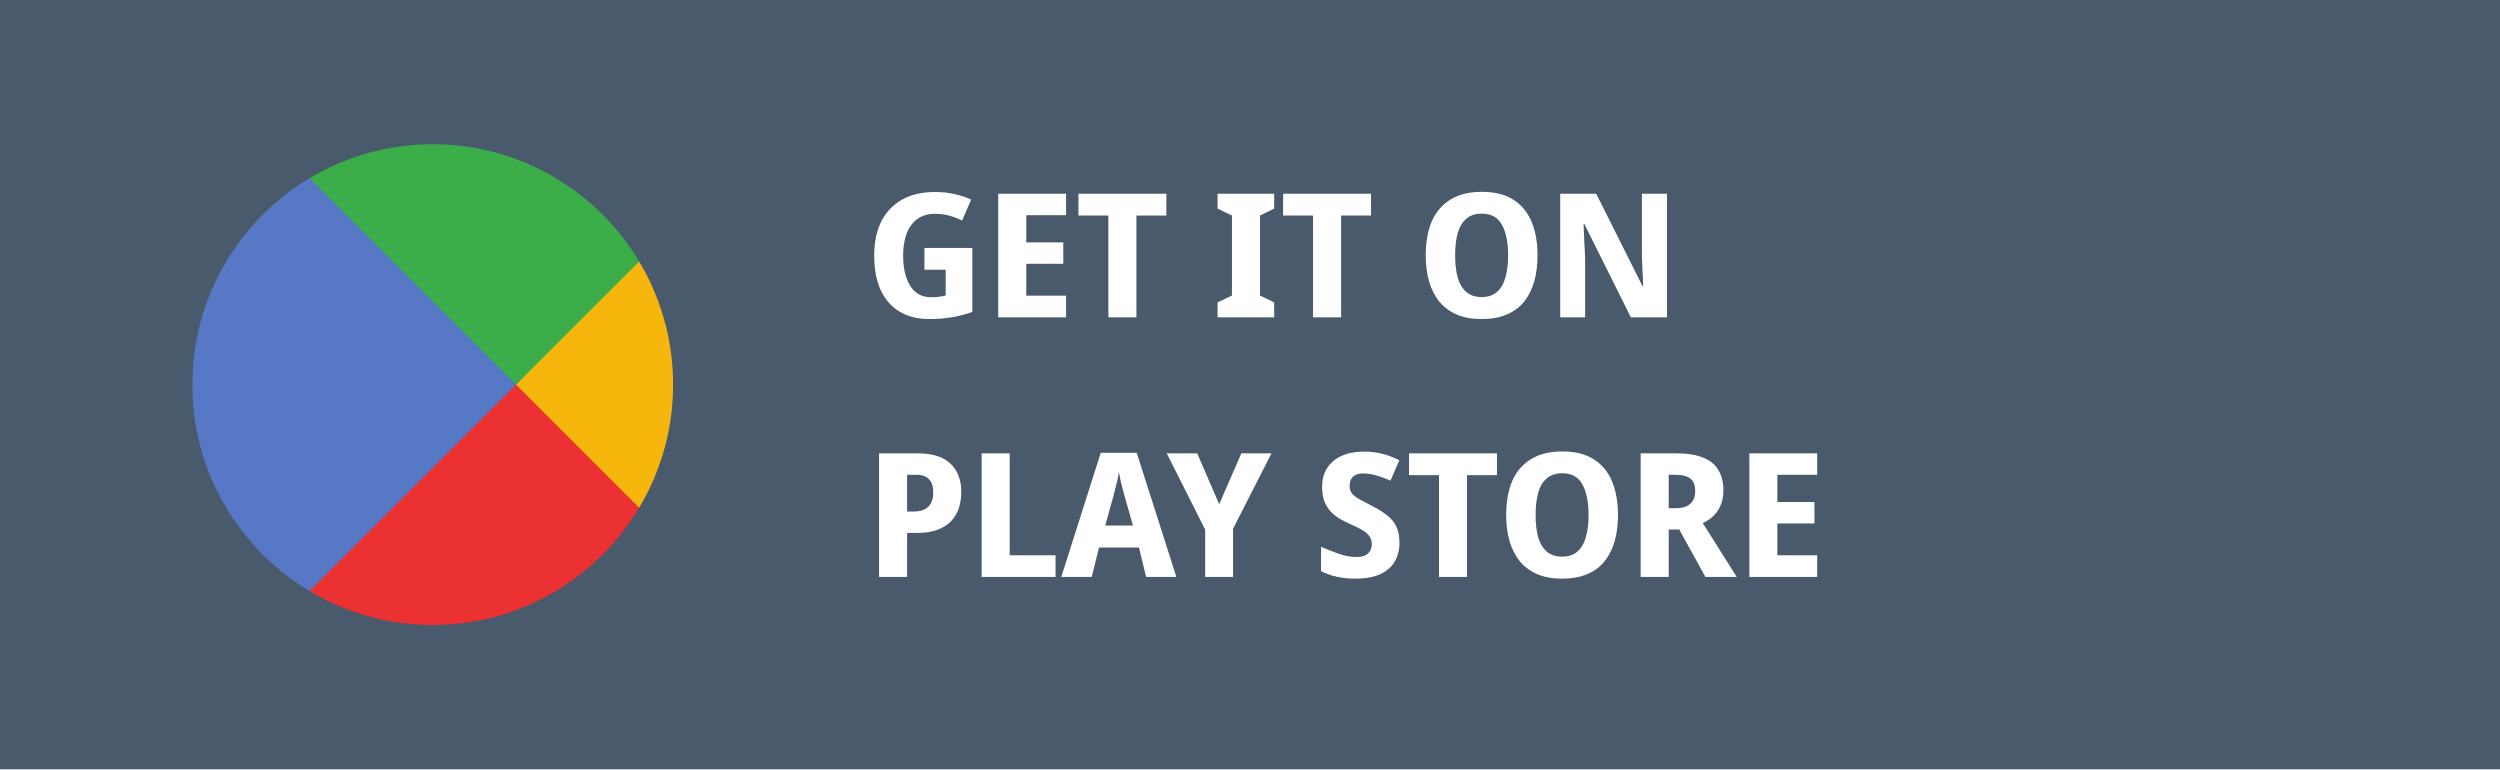
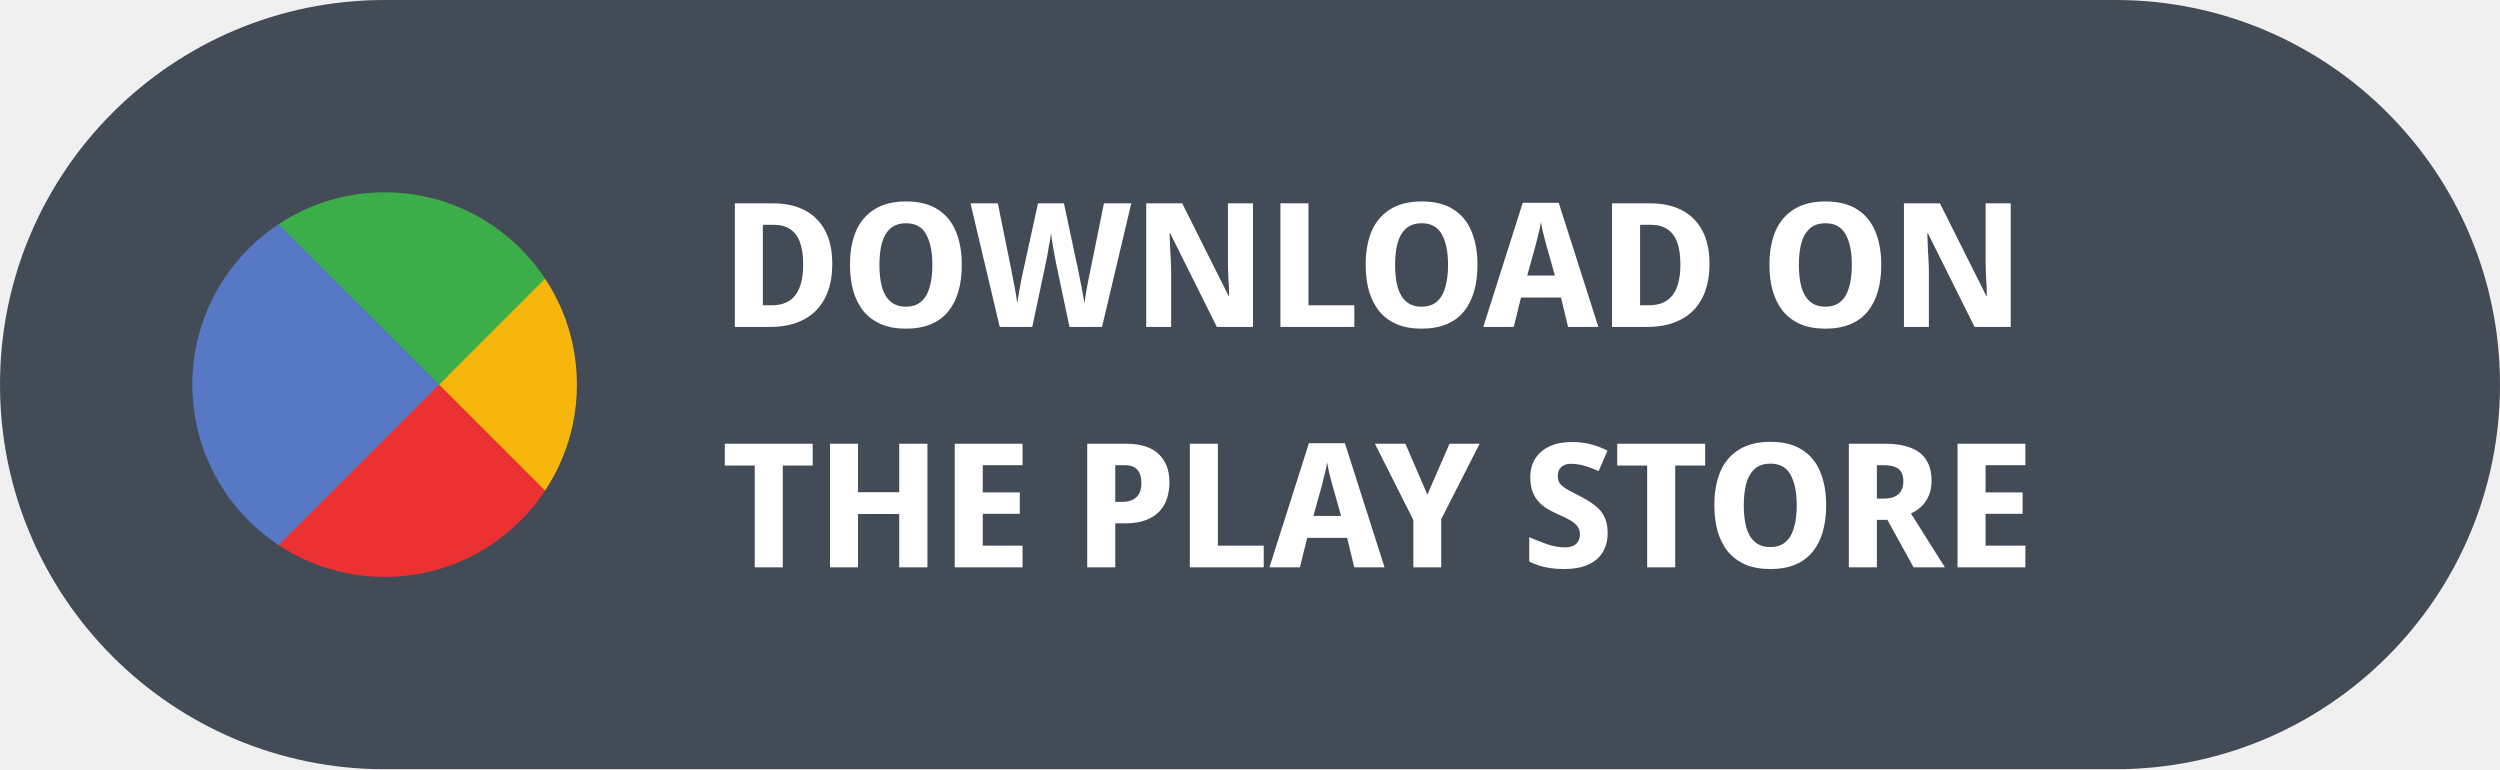
<svg xmlns="http://www.w3.org/2000/svg" width="260" height="80" viewBox="0 0 260 80" fill="none">
-   <rect width="260" height="80" fill="#485A6C" />
-   <path d="M96.138 25.782H101.124V32.442C100.5 32.67 99.816 32.85 99.072 32.982C98.328 33.114 97.518 33.18 96.642 33.18C95.466 33.18 94.446 32.928 93.582 32.424C92.73 31.92 92.07 31.176 91.602 30.192C91.146 29.208 90.918 27.996 90.918 26.556C90.918 25.212 91.158 24.048 91.638 23.064C92.13 22.08 92.844 21.318 93.78 20.778C94.728 20.238 95.886 19.968 97.254 19.968C97.95 19.968 98.622 20.04 99.27 20.184C99.918 20.328 100.494 20.52 100.998 20.76L100.062 22.938C99.654 22.734 99.216 22.566 98.748 22.434C98.28 22.302 97.782 22.236 97.254 22.236C96.522 22.236 95.904 22.416 95.4 22.776C94.908 23.136 94.536 23.646 94.284 24.306C94.044 24.954 93.924 25.722 93.924 26.61C93.924 27.45 94.032 28.194 94.248 28.842C94.464 29.49 94.788 30 95.22 30.372C95.652 30.732 96.198 30.912 96.858 30.912C97.05 30.912 97.236 30.906 97.416 30.894C97.596 30.87 97.764 30.846 97.92 30.822C98.088 30.786 98.232 30.756 98.352 30.732V28.05H96.138V25.782ZM110.871 33H103.815V20.148H110.871V22.38H106.731V25.206H110.583V27.438H106.731V30.75H110.871V33ZM118.187 33H115.271V22.416H112.157V20.148H121.301V22.416H118.187V33ZM132.514 33H126.628V31.452L128.122 30.732V22.416L126.628 21.696V20.148H132.514V21.696L131.038 22.416V30.732L132.514 31.452V33ZM139.474 33H136.558V22.416H133.444V20.148H142.588V22.416H139.474V33ZM159.903 26.556C159.903 27.552 159.789 28.458 159.561 29.274C159.333 30.078 158.985 30.774 158.517 31.362C158.049 31.95 157.443 32.4 156.699 32.712C155.967 33.024 155.097 33.18 154.089 33.18C153.093 33.18 152.229 33.024 151.497 32.712C150.765 32.388 150.159 31.938 149.679 31.362C149.211 30.774 148.857 30.072 148.617 29.256C148.389 28.44 148.275 27.534 148.275 26.538C148.275 25.206 148.479 24.048 148.887 23.064C149.307 22.08 149.949 21.318 150.813 20.778C151.677 20.226 152.775 19.95 154.107 19.95C155.451 19.95 156.549 20.226 157.401 20.778C158.253 21.318 158.883 22.086 159.291 23.082C159.699 24.066 159.903 25.224 159.903 26.556ZM151.335 26.556C151.335 27.456 151.425 28.23 151.605 28.878C151.797 29.526 152.097 30.024 152.505 30.372C152.913 30.72 153.441 30.894 154.089 30.894C154.749 30.894 155.277 30.72 155.673 30.372C156.081 30.024 156.375 29.526 156.555 28.878C156.747 28.23 156.843 27.456 156.843 26.556C156.843 25.2 156.627 24.138 156.195 23.37C155.775 22.602 155.079 22.218 154.107 22.218C153.447 22.218 152.913 22.392 152.505 22.74C152.097 23.088 151.797 23.586 151.605 24.234C151.425 24.882 151.335 25.656 151.335 26.556ZM173.368 33H169.606L164.764 23.28H164.692C164.704 23.58 164.716 23.886 164.728 24.198C164.74 24.498 164.752 24.804 164.764 25.116C164.788 25.416 164.806 25.722 164.818 26.034C164.83 26.334 164.842 26.64 164.854 26.952V33H162.262V20.148H166.006L170.83 29.778H170.884C170.884 29.478 170.878 29.184 170.866 28.896C170.854 28.596 170.836 28.302 170.812 28.014C170.8 27.714 170.788 27.42 170.776 27.132C170.764 26.832 170.758 26.532 170.758 26.232V20.148H173.368V33ZM95.436 47.148C96.984 47.148 98.124 47.508 98.856 48.228C99.6 48.936 99.972 49.914 99.972 51.162C99.972 51.726 99.894 52.266 99.738 52.782C99.582 53.286 99.324 53.742 98.964 54.15C98.604 54.546 98.124 54.858 97.524 55.086C96.936 55.314 96.21 55.428 95.346 55.428H94.338V60H91.422V47.148H95.436ZM95.346 49.38H94.338V53.196H95.076C95.46 53.196 95.802 53.13 96.102 52.998C96.402 52.866 96.636 52.656 96.804 52.368C96.972 52.08 97.056 51.708 97.056 51.252C97.056 50.616 96.912 50.148 96.624 49.848C96.348 49.536 95.922 49.38 95.346 49.38ZM102.092 60V47.148H105.008V57.75H109.778V60H102.092ZM119.193 60L118.455 56.94H114.297L113.541 60H110.373L114.477 47.094H118.221L122.343 60H119.193ZM116.979 51.666C116.907 51.414 116.835 51.15 116.763 50.874C116.691 50.598 116.619 50.31 116.547 50.01C116.487 49.71 116.427 49.404 116.367 49.092C116.319 49.404 116.259 49.716 116.187 50.028C116.115 50.328 116.043 50.616 115.971 50.892C115.911 51.168 115.845 51.426 115.773 51.666L114.945 54.654H117.825L116.979 51.666ZM126.796 52.44L129.1 47.148H132.232L128.236 54.996V60H125.338V55.086L121.342 47.148H124.51L126.796 52.44ZM145.545 56.436C145.545 57.192 145.377 57.852 145.041 58.416C144.705 58.98 144.195 59.418 143.511 59.73C142.839 60.03 141.987 60.18 140.955 60.18C140.475 60.18 140.031 60.15 139.623 60.09C139.215 60.03 138.831 59.946 138.471 59.838C138.111 59.718 137.751 59.574 137.391 59.406V56.868C138.003 57.132 138.627 57.378 139.263 57.606C139.911 57.822 140.523 57.93 141.099 57.93C141.471 57.93 141.771 57.87 141.999 57.75C142.227 57.63 142.395 57.468 142.503 57.264C142.611 57.06 142.665 56.826 142.665 56.562C142.665 56.238 142.575 55.962 142.395 55.734C142.227 55.506 141.975 55.296 141.639 55.104C141.303 54.9 140.889 54.696 140.397 54.492C140.037 54.336 139.683 54.156 139.335 53.952C138.987 53.748 138.675 53.502 138.399 53.214C138.123 52.914 137.901 52.554 137.733 52.134C137.577 51.714 137.499 51.21 137.499 50.622C137.499 49.854 137.679 49.2 138.039 48.66C138.399 48.108 138.903 47.688 139.551 47.4C140.199 47.112 140.955 46.968 141.819 46.968C142.527 46.968 143.181 47.046 143.781 47.202C144.393 47.358 144.975 47.58 145.527 47.868L144.609 49.992C144.081 49.752 143.577 49.566 143.097 49.434C142.629 49.302 142.173 49.236 141.729 49.236C141.429 49.236 141.177 49.29 140.973 49.398C140.769 49.506 140.613 49.656 140.505 49.848C140.409 50.04 140.361 50.268 140.361 50.532C140.361 50.832 140.439 51.09 140.595 51.306C140.763 51.51 141.021 51.714 141.369 51.918C141.717 52.11 142.161 52.344 142.701 52.62C143.301 52.92 143.811 53.238 144.231 53.574C144.663 53.898 144.987 54.288 145.203 54.744C145.431 55.2 145.545 55.764 145.545 56.436ZM152.57 60H149.654V49.416H146.54V47.148H155.684V49.416H152.57V60ZM168.271 53.556C168.271 54.552 168.157 55.458 167.929 56.274C167.701 57.078 167.353 57.774 166.885 58.362C166.417 58.95 165.811 59.4 165.067 59.712C164.335 60.024 163.465 60.18 162.457 60.18C161.461 60.18 160.597 60.024 159.865 59.712C159.133 59.388 158.527 58.938 158.047 58.362C157.579 57.774 157.225 57.072 156.985 56.256C156.757 55.44 156.643 54.534 156.643 53.538C156.643 52.206 156.847 51.048 157.255 50.064C157.675 49.08 158.317 48.318 159.181 47.778C160.045 47.226 161.143 46.95 162.475 46.95C163.819 46.95 164.917 47.226 165.769 47.778C166.621 48.318 167.251 49.086 167.659 50.082C168.067 51.066 168.271 52.224 168.271 53.556ZM159.703 53.556C159.703 54.456 159.793 55.23 159.973 55.878C160.165 56.526 160.465 57.024 160.873 57.372C161.281 57.72 161.809 57.894 162.457 57.894C163.117 57.894 163.645 57.72 164.041 57.372C164.449 57.024 164.743 56.526 164.923 55.878C165.115 55.23 165.211 54.456 165.211 53.556C165.211 52.2 164.995 51.138 164.563 50.37C164.143 49.602 163.447 49.218 162.475 49.218C161.815 49.218 161.281 49.392 160.873 49.74C160.465 50.088 160.165 50.586 159.973 51.234C159.793 51.882 159.703 52.656 159.703 53.556ZM174.373 47.148C175.465 47.148 176.371 47.292 177.091 47.58C177.811 47.856 178.345 48.282 178.693 48.858C179.053 49.422 179.233 50.136 179.233 51C179.233 51.588 179.137 52.104 178.945 52.548C178.765 52.98 178.513 53.352 178.189 53.664C177.865 53.964 177.499 54.21 177.091 54.402L180.619 60H177.361L174.643 55.068H173.545V60H170.629V47.148H174.373ZM174.247 49.38H173.545V52.854H174.265C174.709 52.854 175.081 52.788 175.381 52.656C175.681 52.524 175.909 52.326 176.065 52.062C176.221 51.786 176.299 51.456 176.299 51.072C176.299 50.664 176.227 50.34 176.083 50.1C175.939 49.848 175.717 49.668 175.417 49.56C175.117 49.44 174.727 49.38 174.247 49.38ZM188.988 60H181.932V47.148H188.988V49.38H184.848V52.206H188.7V54.438H184.848V57.75H188.988V60Z" fill="white" />
-   <mask id="mask0_1_131" style="mask-type:alpha" maskUnits="userSpaceOnUse" x="20" y="15" width="50" height="50">
-     <circle cx="45" cy="40" r="25" fill="#5778C5" />
-   </mask>
-   <g mask="url(#mask0_1_131)">
-     <path d="M53.421 38.206L20.308 73.353C20.31 73.36 20.312 73.366 20.313 73.373C21.329 77.19 24.815 80 28.952 80C30.606 80 32.158 79.553 33.49 78.768L33.596 78.706L70.87 57.197L53.422 38.206" fill="#EB3131" />
-     <path d="M86.923 32.222L86.891 32.201L70.799 22.872L52.668 39.005L70.862 57.195L86.869 47.959C89.675 46.444 91.581 43.486 91.581 40.074C91.581 36.686 89.701 33.742 86.923 32.222Z" fill="#F6B60B" />
-     <path d="M20.304 6.645C20.105 7.379 20 8.148 20 8.946V71.054C20 71.85 20.103 72.622 20.305 73.353L54.56 39.105L20.305 6.646" fill="#5778C5" />
-     <path d="M53.666 40L70.806 22.865L33.574 1.278C32.22 0.468 30.641 0 28.951 0C24.814 0 21.323 2.815 20.307 6.636C20.306 6.64 20.305 6.643 20.305 6.646L53.666 40Z" fill="#3BAD49" />
+   <g clip-path="url(#clip0_2_33)">
+     <rect width="260" height="80" fill="#434B57" />
+     <path d="M86.556 27.448C86.556 28.888 86.292 30.094 85.764 31.066C85.248 32.038 84.504 32.77 83.532 33.262C82.572 33.754 81.42 34 80.076 34H76.422V21.148H80.4C81.684 21.148 82.782 21.388 83.694 21.868C84.618 22.348 85.326 23.056 85.818 23.992C86.31 24.916 86.556 26.068 86.556 27.448ZM83.532 27.52C83.532 26.572 83.418 25.792 83.19 25.18C82.962 24.568 82.62 24.118 82.164 23.83C81.72 23.53 81.162 23.38 80.49 23.38H79.338V31.75H80.238C81.366 31.75 82.194 31.396 82.722 30.688C83.262 29.98 83.532 28.924 83.532 27.52ZM100.026 27.556C100.026 28.552 99.912 29.458 99.684 30.274C99.457 31.078 99.109 31.774 98.641 32.362C98.172 32.95 97.567 33.4 96.823 33.712C96.091 34.024 95.221 34.18 94.213 34.18C93.216 34.18 92.353 34.024 91.621 33.712C90.888 33.388 90.282 32.938 89.802 32.362C89.335 31.774 88.981 31.072 88.74 30.256C88.513 29.44 88.398 28.534 88.398 27.538C88.398 26.206 88.603 25.048 89.01 24.064C89.43 23.08 90.073 22.318 90.936 21.778C91.8 21.226 92.898 20.95 94.231 20.95C95.575 20.95 96.672 21.226 97.525 21.778C98.376 22.318 99.007 23.086 99.415 24.082C99.823 25.066 100.026 26.224 100.026 27.556ZM91.459 27.556C91.459 28.456 91.549 29.23 91.728 29.878C91.921 30.526 92.221 31.024 92.629 31.372C93.037 31.72 93.564 31.894 94.213 31.894C94.873 31.894 95.4 31.72 95.796 31.372C96.204 31.024 96.499 30.526 96.678 29.878C96.871 29.23 96.966 28.456 96.966 27.556C96.966 26.2 96.751 25.138 96.319 24.37C95.898 23.602 95.203 23.218 94.231 23.218C93.57 23.218 93.037 23.392 92.629 23.74C92.221 24.088 91.921 24.586 91.728 25.234C91.549 25.882 91.459 26.656 91.459 27.556ZM117.653 21.148L114.611 34H111.227L109.805 27.25C109.781 27.118 109.745 26.92 109.697 26.656C109.649 26.392 109.595 26.104 109.535 25.792C109.487 25.48 109.439 25.186 109.391 24.91C109.355 24.622 109.325 24.4 109.301 24.244C109.289 24.4 109.259 24.622 109.211 24.91C109.163 25.186 109.109 25.48 109.049 25.792C109.001 26.092 108.953 26.38 108.905 26.656C108.857 26.92 108.815 27.124 108.779 27.268L107.357 34H103.973L100.931 21.148H103.775L105.197 28.168C105.233 28.372 105.281 28.624 105.341 28.924C105.401 29.212 105.461 29.518 105.521 29.842C105.581 30.154 105.635 30.46 105.683 30.76C105.731 31.06 105.767 31.318 105.791 31.534C105.827 31.306 105.869 31.048 105.917 30.76C105.977 30.46 106.031 30.154 106.079 29.842C106.139 29.53 106.193 29.242 106.241 28.978C106.301 28.702 106.349 28.48 106.385 28.312L107.951 21.148H110.651L112.181 28.348C112.217 28.504 112.259 28.72 112.307 28.996C112.367 29.26 112.427 29.548 112.487 29.86C112.547 30.172 112.601 30.478 112.649 30.778C112.697 31.066 112.739 31.318 112.775 31.534C112.811 31.234 112.865 30.88 112.937 30.472C113.009 30.052 113.087 29.632 113.171 29.212C113.255 28.792 113.327 28.444 113.387 28.168L114.809 21.148H117.653ZM130.313 34H126.551L121.709 24.28H121.637C121.649 24.58 121.661 24.886 121.673 25.198C121.685 25.498 121.697 25.804 121.709 26.116C121.733 26.416 121.751 26.722 121.763 27.034C121.775 27.334 121.787 27.64 121.799 27.952V34H119.207V21.148H122.951L127.775 30.778H127.829C127.829 30.478 127.823 30.184 127.811 29.896C127.799 29.596 127.781 29.302 127.757 29.014C127.745 28.714 127.733 28.42 127.721 28.132C127.709 27.832 127.703 27.532 127.703 27.232V21.148H130.313V34ZM133.164 34V21.148H136.08V31.75H140.85V34H133.164ZM153.657 27.556C153.657 28.552 153.543 29.458 153.315 30.274C153.087 31.078 152.739 31.774 152.271 32.362C151.803 32.95 151.197 33.4 150.453 33.712C149.721 34.024 148.851 34.18 147.843 34.18C146.847 34.18 145.983 34.024 145.251 33.712C144.519 33.388 143.913 32.938 143.433 32.362C142.965 31.774 142.611 31.072 142.371 30.256C142.143 29.44 142.029 28.534 142.029 27.538C142.029 26.206 142.233 25.048 142.641 24.064C143.061 23.08 143.703 22.318 144.567 21.778C145.431 21.226 146.529 20.95 147.861 20.95C149.205 20.95 150.303 21.226 151.155 21.778C152.007 22.318 152.637 23.086 153.045 24.082C153.453 25.066 153.657 26.224 153.657 27.556ZM145.089 27.556C145.089 28.456 145.179 29.23 145.359 29.878C145.551 30.526 145.851 31.024 146.259 31.372C146.667 31.72 147.195 31.894 147.843 31.894C148.503 31.894 149.031 31.72 149.427 31.372C149.835 31.024 150.129 30.526 150.309 29.878C150.501 29.23 150.597 28.456 150.597 27.556C150.597 26.2 150.381 25.138 149.949 24.37C149.529 23.602 148.833 23.218 147.861 23.218C147.201 23.218 146.667 23.392 146.259 23.74C145.851 24.088 145.551 24.586 145.359 25.234C145.179 25.882 145.089 26.656 145.089 27.556ZM163.08 34L162.342 30.94H158.184L157.428 34H154.26L158.364 21.094H162.108L166.23 34H163.08ZM160.866 25.666C160.794 25.414 160.722 25.15 160.65 24.874C160.578 24.598 160.506 24.31 160.434 24.01C160.374 23.71 160.314 23.404 160.254 23.092C160.206 23.404 160.146 23.716 160.074 24.028C160.002 24.328 159.93 24.616 159.858 24.892C159.798 25.168 159.732 25.426 159.66 25.666L158.832 28.654H161.712L160.866 25.666ZM177.786 27.448C177.786 28.888 177.522 30.094 176.994 31.066C176.478 32.038 175.734 32.77 174.762 33.262C173.802 33.754 172.65 34 171.306 34H167.652V21.148H171.63C172.914 21.148 174.012 21.388 174.924 21.868C175.848 22.348 176.556 23.056 177.048 23.992C177.54 24.916 177.786 26.068 177.786 27.448ZM174.762 27.52C174.762 26.572 174.648 25.792 174.42 25.18C174.192 24.568 173.85 24.118 173.394 23.83C172.95 23.53 172.392 23.38 171.72 23.38H170.568V31.75H171.468C172.596 31.75 173.424 31.396 173.952 30.688C174.492 29.98 174.762 28.924 174.762 27.52ZM195.651 27.556C195.651 28.552 195.537 29.458 195.309 30.274C195.081 31.078 194.733 31.774 194.265 32.362C193.797 32.95 193.191 33.4 192.447 33.712C191.715 34.024 190.845 34.18 189.837 34.18C188.841 34.18 187.977 34.024 187.245 33.712C186.513 33.388 185.907 32.938 185.427 32.362C184.959 31.774 184.605 31.072 184.365 30.256C184.137 29.44 184.023 28.534 184.023 27.538C184.023 26.206 184.227 25.048 184.635 24.064C185.055 23.08 185.697 22.318 186.561 21.778C187.425 21.226 188.523 20.95 189.855 20.95C191.199 20.95 192.297 21.226 193.149 21.778C194.001 22.318 194.631 23.086 195.039 24.082C195.447 25.066 195.651 26.224 195.651 27.556ZM187.083 27.556C187.083 28.456 187.173 29.23 187.353 29.878C187.545 30.526 187.845 31.024 188.253 31.372C188.661 31.72 189.189 31.894 189.837 31.894C190.497 31.894 191.025 31.72 191.421 31.372C191.829 31.024 192.123 30.526 192.303 29.878C192.495 29.23 192.591 28.456 192.591 27.556C192.591 26.2 192.375 25.138 191.943 24.37C191.523 23.602 190.827 23.218 189.855 23.218C189.195 23.218 188.661 23.392 188.253 23.74C187.845 24.088 187.545 24.586 187.353 25.234C187.173 25.882 187.083 26.656 187.083 27.556ZM209.116 34H205.354L200.512 24.28H200.44C200.452 24.58 200.464 24.886 200.476 25.198C200.488 25.498 200.5 25.804 200.512 26.116C200.536 26.416 200.554 26.722 200.566 27.034C200.578 27.334 200.59 27.64 200.602 27.952V34H198.01V21.148H201.754L206.578 30.778H206.632C206.632 30.478 206.626 30.184 206.614 29.896C206.602 29.596 206.584 29.302 206.56 29.014C206.548 28.714 206.536 28.42 206.524 28.132C206.512 27.832 206.506 27.532 206.506 27.232V21.148H209.116V34ZM81.408 59H78.492V48.416H75.378V46.148H84.522V48.416H81.408V59ZM96.453 59H93.519V53.456H89.234V59H86.319V46.148H89.234V51.188H93.519V46.148H96.453V59ZM106.347 59H99.291V46.148H106.347V48.38H102.207V51.206H106.059V53.438H102.207V56.75H106.347V59ZM117.086 46.148C118.634 46.148 119.774 46.508 120.506 47.228C121.25 47.936 121.622 48.914 121.622 50.162C121.622 50.726 121.544 51.266 121.388 51.782C121.232 52.286 120.974 52.742 120.614 53.15C120.254 53.546 119.774 53.858 119.174 54.086C118.586 54.314 117.86 54.428 116.996 54.428H115.988V59H113.072V46.148H117.086ZM116.996 48.38H115.988V52.196H116.726C117.11 52.196 117.452 52.13 117.752 51.998C118.052 51.866 118.286 51.656 118.454 51.368C118.622 51.08 118.706 50.708 118.706 50.252C118.706 49.616 118.562 49.148 118.274 48.848C117.998 48.536 117.572 48.38 116.996 48.38ZM123.742 59V46.148H126.658V56.75H131.428V59H123.742ZM140.843 59L140.105 55.94H135.947L135.191 59H132.023L136.127 46.094H139.871L143.993 59H140.843ZM138.629 50.666C138.557 50.414 138.485 50.15 138.413 49.874C138.341 49.598 138.269 49.31 138.197 49.01C138.137 48.71 138.077 48.404 138.017 48.092C137.969 48.404 137.909 48.716 137.837 49.028C137.765 49.328 137.693 49.616 137.621 49.892C137.561 50.168 137.495 50.426 137.423 50.666L136.595 53.654H139.475L138.629 50.666ZM148.446 51.44L150.75 46.148H153.882L149.886 53.996V59H146.988V54.086L142.992 46.148H146.16L148.446 51.44ZM167.195 55.436C167.195 56.192 167.027 56.852 166.691 57.416C166.355 57.98 165.845 58.418 165.161 58.73C164.489 59.03 163.637 59.18 162.605 59.18C162.125 59.18 161.681 59.15 161.273 59.09C160.865 59.03 160.481 58.946 160.121 58.838C159.761 58.718 159.401 58.574 159.041 58.406V55.868C159.653 56.132 160.277 56.378 160.913 56.606C161.561 56.822 162.173 56.93 162.749 56.93C163.121 56.93 163.421 56.87 163.649 56.75C163.877 56.63 164.045 56.468 164.153 56.264C164.261 56.06 164.315 55.826 164.315 55.562C164.315 55.238 164.225 54.962 164.045 54.734C163.877 54.506 163.625 54.296 163.289 54.104C162.953 53.9 162.539 53.696 162.047 53.492C161.687 53.336 161.333 53.156 160.985 52.952C160.637 52.748 160.325 52.502 160.049 52.214C159.773 51.914 159.551 51.554 159.383 51.134C159.227 50.714 159.149 50.21 159.149 49.622C159.149 48.854 159.329 48.2 159.689 47.66C160.049 47.108 160.553 46.688 161.201 46.4C161.849 46.112 162.605 45.968 163.469 45.968C164.177 45.968 164.831 46.046 165.431 46.202C166.043 46.358 166.625 46.58 167.177 46.868L166.259 48.992C165.731 48.752 165.227 48.566 164.747 48.434C164.279 48.302 163.823 48.236 163.379 48.236C163.079 48.236 162.827 48.29 162.623 48.398C162.419 48.506 162.263 48.656 162.155 48.848C162.059 49.04 162.011 49.268 162.011 49.532C162.011 49.832 162.089 50.09 162.245 50.306C162.413 50.51 162.671 50.714 163.019 50.918C163.367 51.11 163.811 51.344 164.351 51.62C164.951 51.92 165.461 52.238 165.881 52.574C166.313 52.898 166.637 53.288 166.853 53.744C167.081 54.2 167.195 54.764 167.195 55.436ZM174.221 59H171.305V48.416H168.191V46.148H177.335V48.416H174.221V59ZM189.921 52.556C189.921 53.552 189.807 54.458 189.579 55.274C189.351 56.078 189.003 56.774 188.535 57.362C188.067 57.95 187.461 58.4 186.717 58.712C185.985 59.024 185.115 59.18 184.107 59.18C183.111 59.18 182.247 59.024 181.515 58.712C180.783 58.388 180.177 57.938 179.697 57.362C179.229 56.774 178.875 56.072 178.635 55.256C178.407 54.44 178.293 53.534 178.293 52.538C178.293 51.206 178.497 50.048 178.905 49.064C179.325 48.08 179.967 47.318 180.831 46.778C181.695 46.226 182.793 45.95 184.125 45.95C185.469 45.95 186.567 46.226 187.419 46.778C188.271 47.318 188.901 48.086 189.309 49.082C189.717 50.066 189.921 51.224 189.921 52.556ZM181.353 52.556C181.353 53.456 181.443 54.23 181.623 54.878C181.815 55.526 182.115 56.024 182.523 56.372C182.931 56.72 183.459 56.894 184.107 56.894C184.767 56.894 185.295 56.72 185.691 56.372C186.099 56.024 186.393 55.526 186.573 54.878C186.765 54.23 186.861 53.456 186.861 52.556C186.861 51.2 186.645 50.138 186.213 49.37C185.793 48.602 185.097 48.218 184.125 48.218C183.465 48.218 182.931 48.392 182.523 48.74C182.115 49.088 181.815 49.586 181.623 50.234C181.443 50.882 181.353 51.656 181.353 52.556ZM196.023 46.148C197.115 46.148 198.021 46.292 198.741 46.58C199.461 46.856 199.995 47.282 200.343 47.858C200.703 48.422 200.883 49.136 200.883 50C200.883 50.588 200.787 51.104 200.595 51.548C200.415 51.98 200.163 52.352 199.839 52.664C199.515 52.964 199.149 53.21 198.741 53.402L202.269 59H199.011L196.293 54.068H195.195V59H192.279V46.148H196.023ZM195.897 48.38H195.195V51.854H195.915C196.359 51.854 196.731 51.788 197.031 51.656C197.331 51.524 197.559 51.326 197.715 51.062C197.871 50.786 197.949 50.456 197.949 50.072C197.949 49.664 197.877 49.34 197.733 49.1C197.589 48.848 197.367 48.668 197.067 48.56C196.767 48.44 196.377 48.38 195.897 48.38ZM210.638 59H203.582V46.148H210.638V48.38H206.498V51.206H210.35V53.438H206.498V56.75H210.638V59Z" fill="white" />
+     <mask id="mask0_2_33" style="mask-type:alpha" maskUnits="userSpaceOnUse" x="20" y="20" width="40" height="40">
+       <circle cx="40" cy="40" r="20" fill="#5778C5" />
+     </mask>
+     <g mask="url(#mask0_2_33)">
+       <path d="M45.421 38.206L12.308 73.353C12.31 73.36 12.312 73.366 12.313 73.373C13.329 77.19 16.815 80 20.952 80C22.606 80 24.158 79.553 25.49 78.768L25.596 78.706L62.87 57.197L45.422 38.206" fill="#EB3131" />
+       <path d="M78.923 32.222L78.891 32.201L62.798 22.872L44.668 39.005L62.861 57.195L78.869 47.959C81.675 46.444 83.581 43.486 83.581 40.074C83.581 36.686 81.701 33.742 78.923 32.222Z" fill="#F6B60B" />
+       <path d="M12.304 6.645C12.105 7.379 12 8.148 12 8.946V71.054C12 71.85 12.103 72.622 12.305 73.353L46.56 39.105L12.305 6.646" fill="#5778C5" />
+       <path d="M45.666 40L62.806 22.865L25.574 1.278C24.22 0.468 22.641 0 20.951 0C16.814 0 13.323 2.815 12.307 6.636C12.306 6.64 12.305 6.643 12.305 6.646L45.666 40Z" fill="#3BAD49" />
+     </g>
  </g>
+   <defs>
+     <clipPath id="clip0_2_33">
+       <rect width="260" height="80" rx="40" fill="white" />
+     </clipPath>
+   </defs>
</svg>
